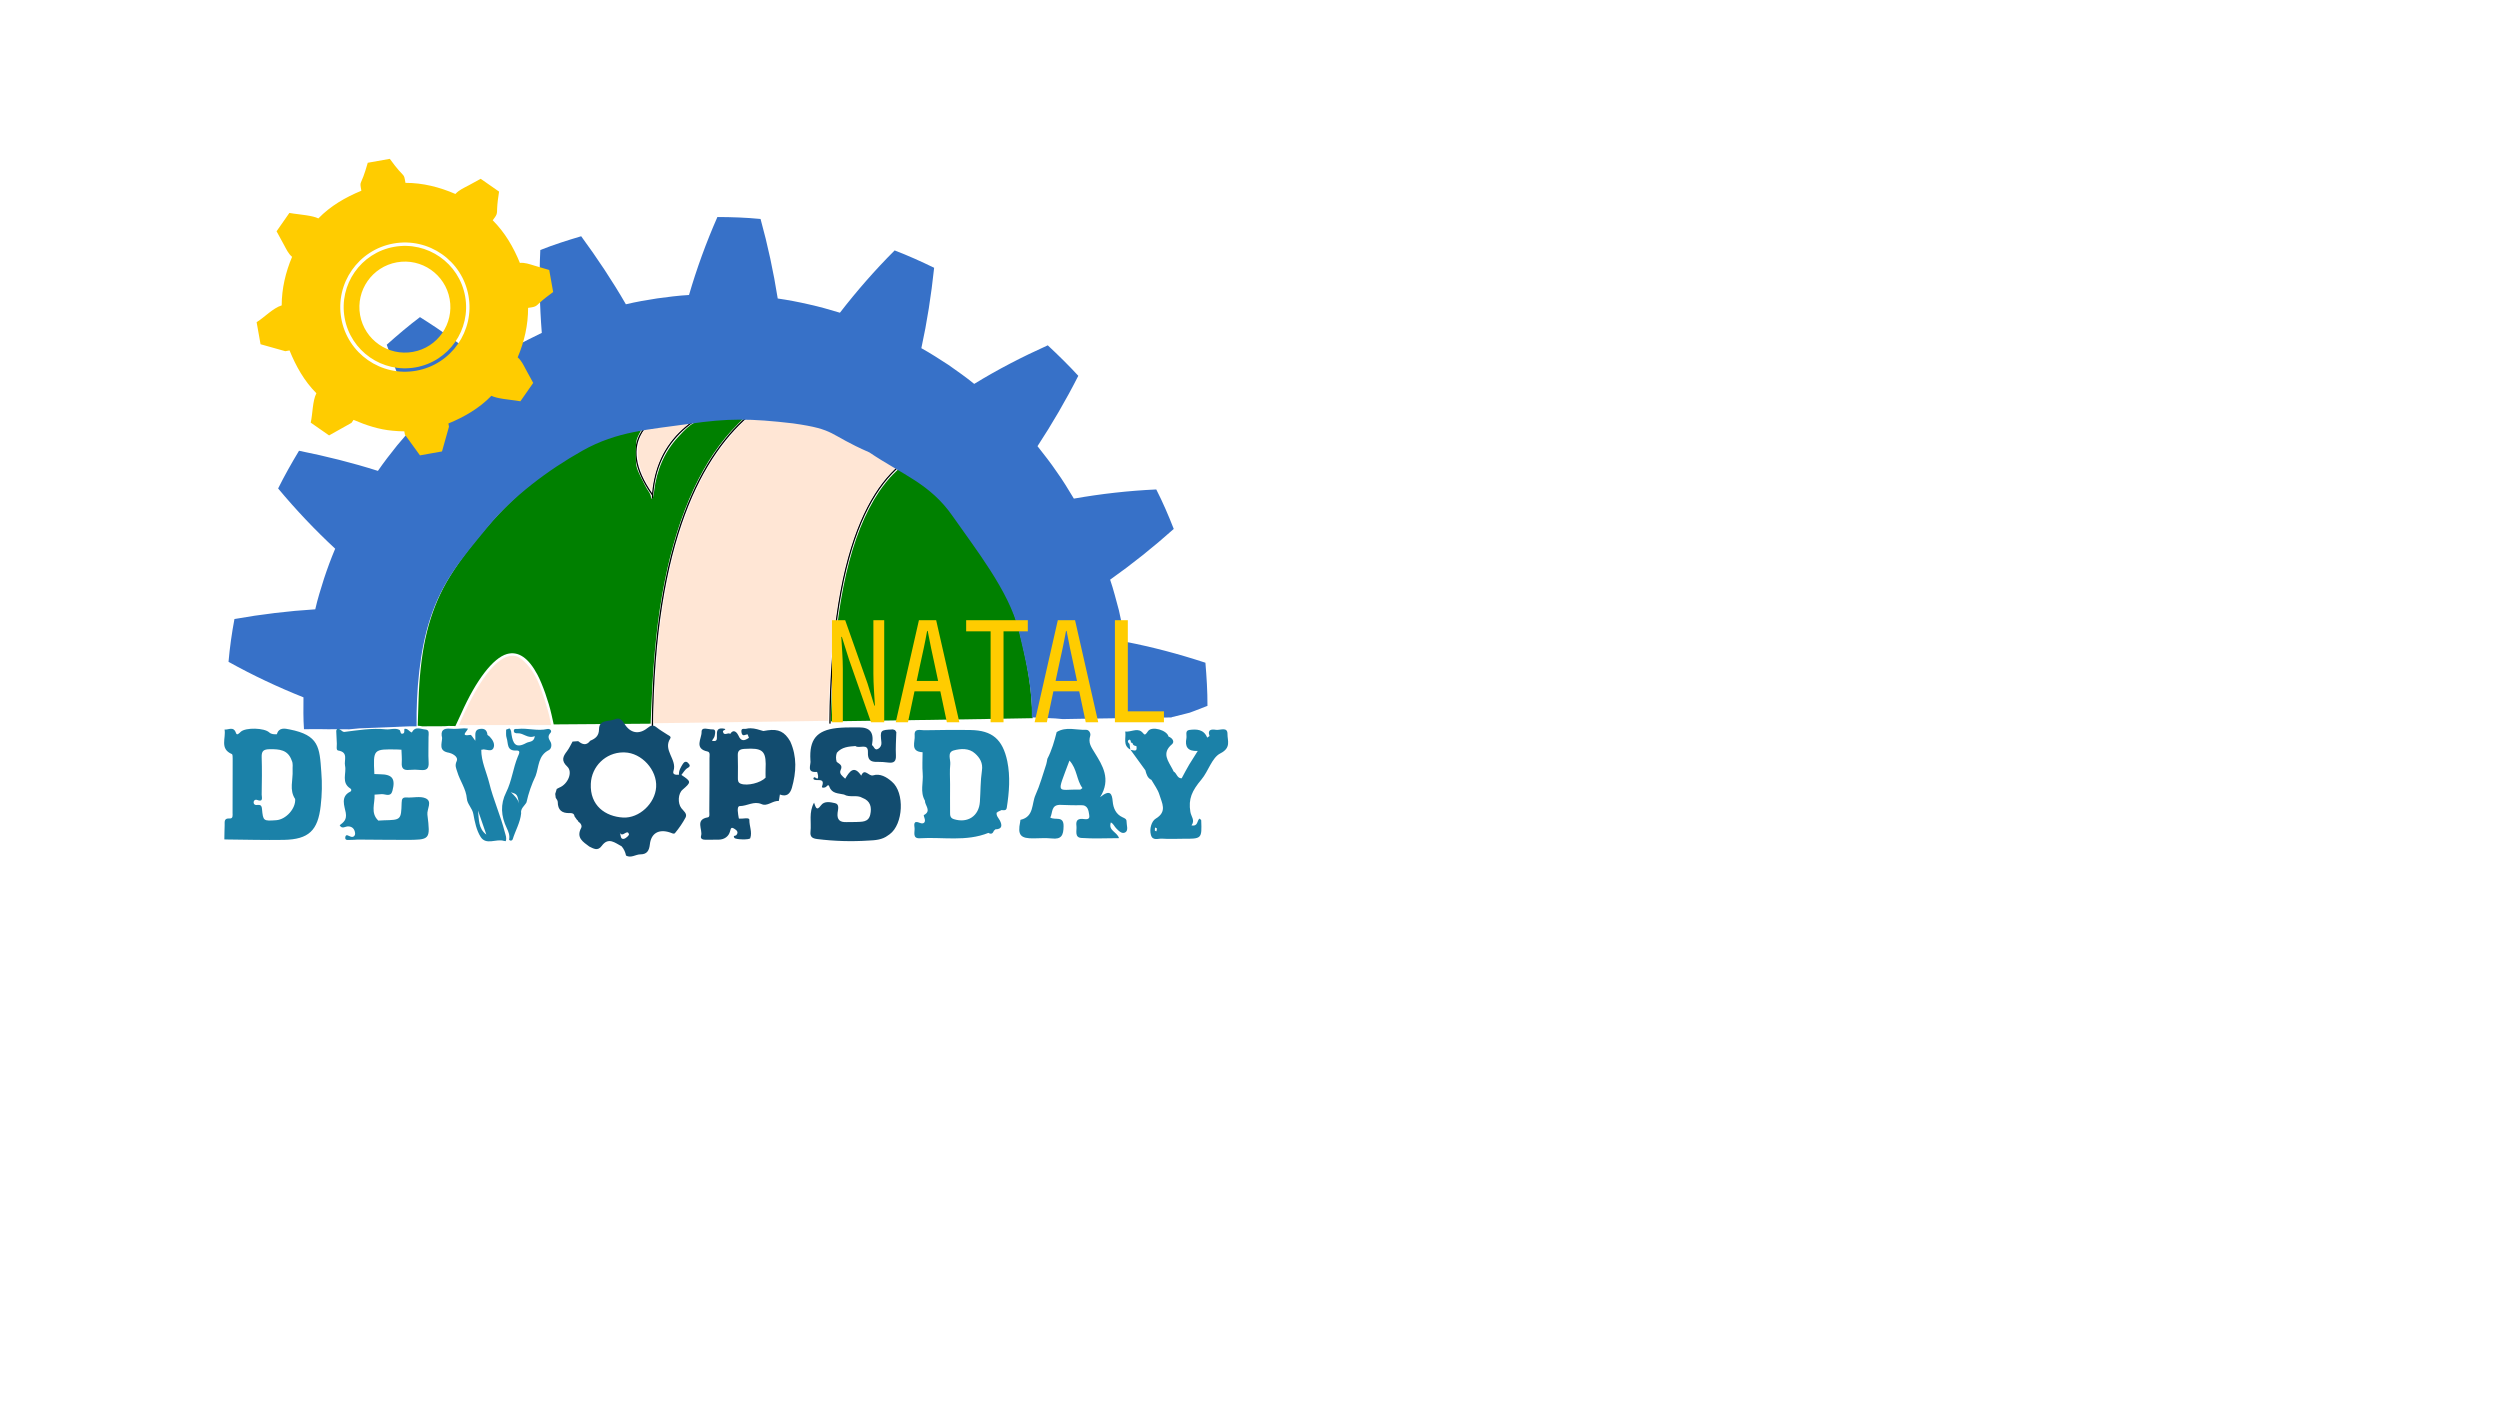
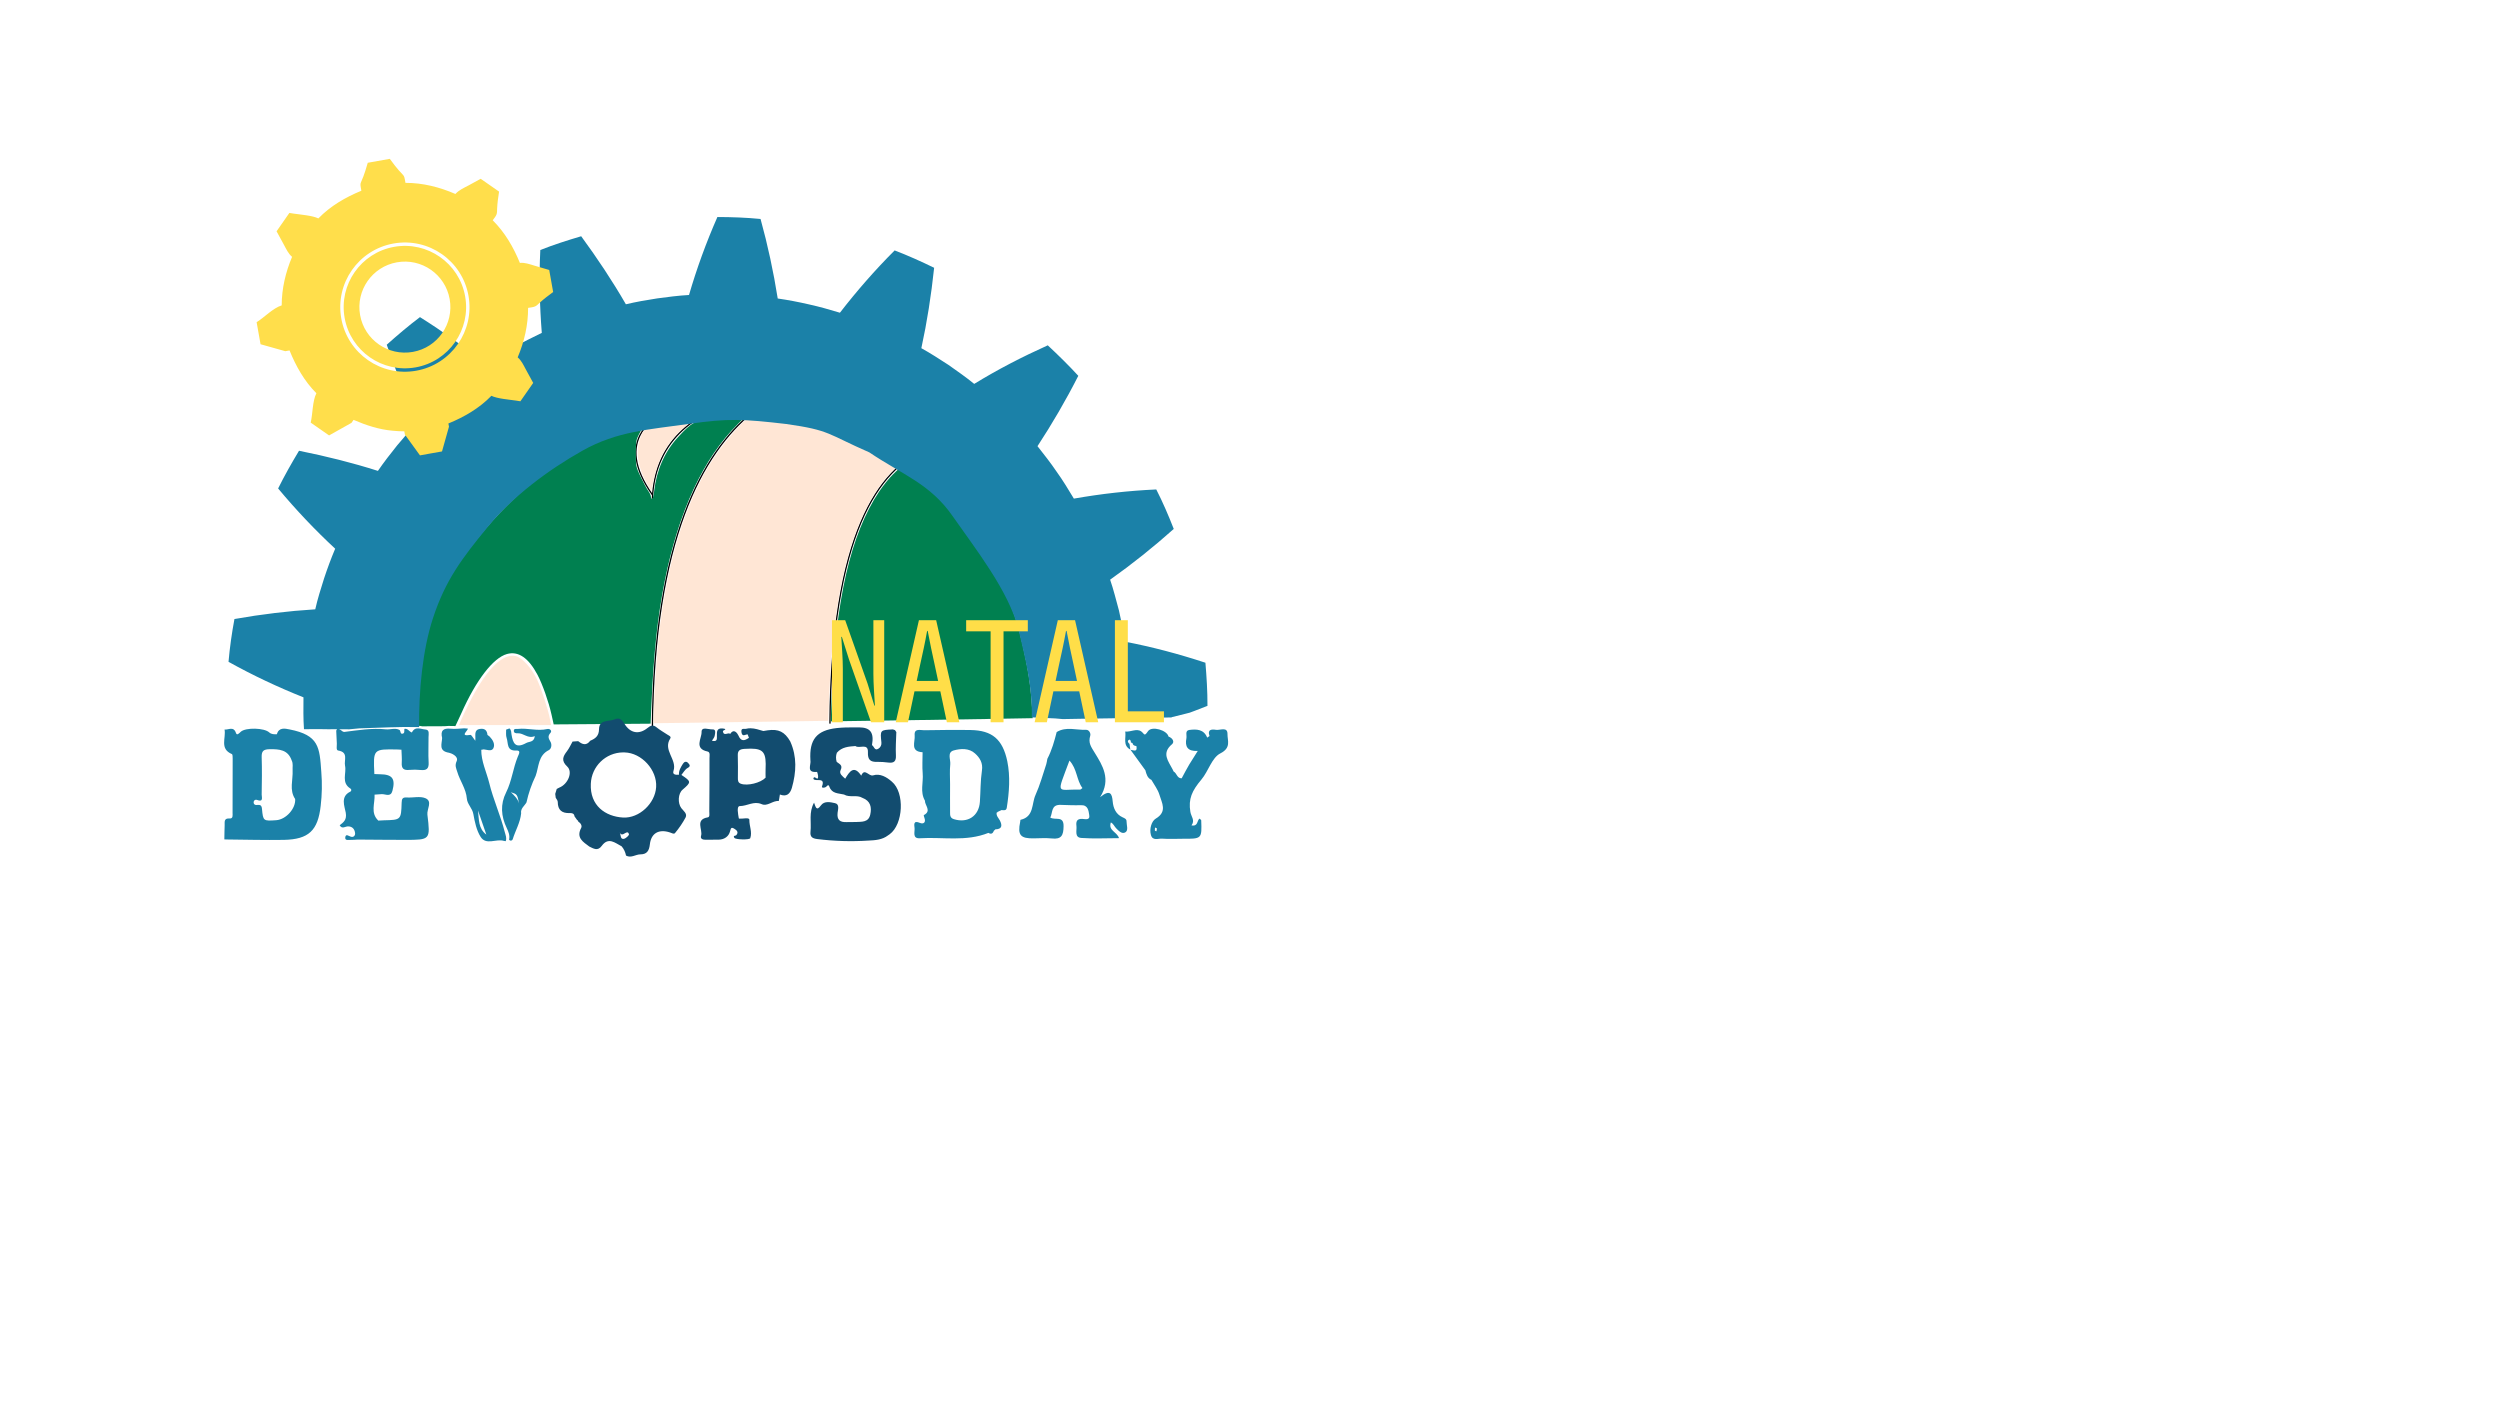
<svg xmlns="http://www.w3.org/2000/svg" width="1920px" height="1080px" viewBox="0 0 1920 1080" version="1.1" id="SVGRoot">
  <defs id="defs3729" />
  <g id="layer1">
    <path style="fill:none;stroke:#000000;stroke-width:1px;stroke-linecap:butt;stroke-linejoin:miter;stroke-opacity:1" d="M 637.406,555.731 C 639.427,264.807 783.878,352.69 783.878,352.69" id="path3993" />
    <path style="fill:none;stroke:#000000;stroke-width:1.014px;stroke-linecap:butt;stroke-linejoin:miter;stroke-opacity:1" d="M 501.043,558.761 C 503.09,269.53 652.557,292.095 652.557,292.095" id="path3995" />
    <path style="fill:none;stroke:#000000;stroke-width:1px;stroke-linecap:butt;stroke-linejoin:miter;stroke-opacity:1" d="m 501.036,382.995 c 4.041,-94.954 137.381,-80.812 137.381,-80.812" id="path4003" />
    <path style="fill:none;stroke:#000000;stroke-width:1px;stroke-linecap:butt;stroke-linejoin:miter;stroke-opacity:1" d="M 501.036,379.964 C 442.447,297.132 606.092,297.132 606.092,297.132" id="path4007" />
-     <path id="path4023" style="fill:#008000;stroke-width:1.01" d="m 566.129,320.477 c -3.178,0 -11.302,0.503 -18.053,1.119 -14.385,1.313 -16.482,2.389 -27.193,13.959 -10.339,11.167 -16.593,25.262 -18.52,41.742 -0.373,3.195 -1.081,5.809 -1.572,5.809 -0.492,0 -0.895,-0.725 -0.895,-1.611 0,-0.887 -0.914,-2.897 -2.031,-4.467 -1.118,-1.57 -3.732,-6.412 -5.809,-10.762 -3.583,-7.503 -3.775,-8.426 -3.775,-18.01 0,-8.663 0.337,-10.736 2.369,-14.547 l 2.371,-4.443 -4.391,0.609 c -21.566,2.988 -53.6,19.58 -81.711,42.324 -23.972,19.395 -54.245,55.589 -66.578,79.6 -12.107,23.57 -17.771,49.618 -18.945,87.123 l -0.578,18.443 c 1.156,0.06 2.32,0.211 3.494,0.465 l 6.488,-0.057 c 5.499,-0.049 10.921,0.116 13.592,-0.252 l 5.361,0.088 4.576,-9.85 c 11.348,-25.517 24.431,-42.509 35.008,-45.471 8.714,-2.44 16.555,2.895 23.473,15.971 3.836,7.251 8.557,20.658 10.744,30.512 l 1.682,7.576 37.217,-0.277 37.219,-0.277 0.664,-15.381 c 1.669,-38.609 4.73,-66.964 10.166,-94.172 10.679,-53.45 29.696,-94.318 56.057,-120.461 l 5.348,-5.303 z" />
-     <path style="fill:#008000;stroke-width:1.01" d="m 638.712,535.972 c 2.917,-75.031 14.562,-125.641 36.452,-158.422 2.968,-4.445 7.677,-10.311 10.465,-13.036 l 5.069,-4.955 8.584,5.406 c 18.62,11.728 23.543,16.843 43.575,45.275 29.177,41.415 35.493,54.002 42.454,84.615 4.193,18.44 6.161,31.175 7.106,45.967 l 0.685,10.739 -34.728,0.607 c -19.1,0.334 -53.995,0.879 -77.545,1.211 l -42.817,0.604 z" id="path4025" />
+     <path id="path4023" style="fill:#008050;stroke-width:1.01;fill-opacity:1" d="m 566.129,320.477 c -3.178,0 -11.302,0.503 -18.053,1.119 -14.385,1.313 -16.482,2.389 -27.193,13.959 -10.339,11.167 -16.593,25.262 -18.52,41.742 -0.373,3.195 -1.081,5.809 -1.572,5.809 -0.492,0 -0.895,-0.725 -0.895,-1.611 0,-0.887 -0.914,-2.897 -2.031,-4.467 -1.118,-1.57 -3.732,-6.412 -5.809,-10.762 -3.583,-7.503 -3.775,-8.426 -3.775,-18.01 0,-8.663 0.337,-10.736 2.369,-14.547 l 2.371,-4.443 -4.391,0.609 c -21.566,2.988 -53.6,19.58 -81.711,42.324 -23.972,19.395 -54.245,55.589 -66.578,79.6 -12.107,23.57 -17.771,49.618 -18.945,87.123 l -0.578,18.443 c 1.156,0.06 2.32,0.211 3.494,0.465 l 6.488,-0.057 c 5.499,-0.049 10.921,0.116 13.592,-0.252 l 5.361,0.088 4.576,-9.85 c 11.348,-25.517 24.431,-42.509 35.008,-45.471 8.714,-2.44 16.555,2.895 23.473,15.971 3.836,7.251 8.557,20.658 10.744,30.512 l 1.682,7.576 37.217,-0.277 37.219,-0.277 0.664,-15.381 c 1.669,-38.609 4.73,-66.964 10.166,-94.172 10.679,-53.45 29.696,-94.318 56.057,-120.461 l 5.348,-5.303 z" />
+     <path style="fill:#008050;stroke-width:1.01;fill-opacity:1" d="m 638.712,535.972 c 2.917,-75.031 14.562,-125.641 36.452,-158.422 2.968,-4.445 7.677,-10.311 10.465,-13.036 l 5.069,-4.955 8.584,5.406 c 18.62,11.728 23.543,16.843 43.575,45.275 29.177,41.415 35.493,54.002 42.454,84.615 4.193,18.44 6.161,31.175 7.106,45.967 l 0.685,10.739 -34.728,0.607 c -19.1,0.334 -53.995,0.879 -77.545,1.211 l -42.817,0.604 z" id="path4025" />
    <path style="fill:#ffe6d5;stroke-width:1.01" d="m 501.923,550.84 c 0.011,-9.691 2.103,-43.645 3.581,-58.133 5.965,-58.452 20.589,-106.983 42.31,-140.411 6.432,-9.899 19.376,-25.463 24.3,-29.219 3.522,-2.686 3.918,-2.754 12.43,-2.11 16.041,1.213 34.789,3.693 42.147,5.575 7.685,1.966 35.615,15.908 52.547,26.232 l 9.457,5.766 -4.542,4.454 c -8.872,8.701 -18.16,23.912 -25.014,40.968 -13.018,32.392 -20.119,74.466 -22.415,132.822 l -0.661,16.803 -43.082,0.626 c -23.695,0.344 -53.878,0.76 -67.073,0.924 l -23.991,0.298 0.005,-4.595 z" id="path4027" />
    <path style="fill:#ffe6d5;stroke-width:1.01" d="m 497.007,371.733 c -6.968,-12.179 -9.008,-24.478 -5.666,-34.157 2.975,-8.617 3.6,-8.987 18.734,-11.102 7.459,-1.042 15.081,-2.114 16.938,-2.383 3.34,-0.483 3.304,-0.422 -3.237,5.572 -11.647,10.672 -18.463,22.927 -21.806,39.206 l -1.744,8.491 z" id="path4029" />
    <path id="path4031" style="fill:#ffe6d5;stroke-width:1.01" d="m 394.076,503.611 c -9.858,-0.343 -21.745,12.464 -33.836,36.572 -2.508,5 -5.271,10.797 -6.141,12.881 l -1.582,3.787 h 35.35 35.35 l -0.688,-3.787 c -1.405,-7.733 -6.683,-23.985 -10.189,-31.373 -4.163,-8.773 -11.484,-16.774 -16.32,-17.836 -0.639,-0.14 -1.286,-0.221 -1.943,-0.244 z" />
-     <path id="path3917-7" style="fill:#3771c8;stroke-width:12.793" d="m 550.961,166.674 c -8.661,19.675 -15.914,39.67 -21.799,59.883 -8.175,0.448 -16.311,1.511 -24.396,2.611 -8.085,1.215 -16.131,2.648 -24.088,4.516 -10.439,-18.063 -21.799,-35.129 -34.336,-52.246 -10.567,3.147 -21.096,6.486 -31.381,10.566 -1.036,21.313 -0.499,42.908 1.139,63.645 -7.317,3.62 -14.711,7.126 -21.76,11.283 -7.215,3.889 -14.034,8.404 -20.916,12.805 -16.004,-12.716 -33.211,-25.098 -50.891,-36.189 -8.84,6.665 -17.269,13.829 -25.508,21.197 7.01,20.507 14.943,40.002 24.281,58.986 -5.757,5.808 -11.015,12.089 -16.299,18.332 -5.117,6.371 -10.131,12.832 -14.762,19.574 -19.854,-6.307 -39.773,-11.259 -60.6,-15.455 -5.68,9.454 -11.131,19.061 -16.043,28.963 13.752,16.515 28.427,31.97 43.816,46.26 -3.173,7.535 -6.014,15.21 -8.572,22.963 -2.456,7.804 -4.95,15.607 -6.729,23.59 -20.699,1.292 -41.398,3.773 -62.059,7.457 -2.034,10.861 -3.606,21.851 -4.553,32.865 18.729,10.426 38.109,19.534 57.566,27.273 -0.076,8.152 -0.202,16.316 0.381,24.455 0.179,-0.002 0.379,8.5e-4 0.549,-0.004 4.32,0.005 8.639,-0.033 12.959,-0.016 3.573,0.034 7.151,0.172 10.723,0.025 l 10.502,0.099 c 1.51,-0.187 6.234,-0.549 7.744,-0.735 44.006,-1.571 30.296,-1.512 44.006,-1.571 -0.328,-27.392 2.38,-58.205 10.482,-82.793 9.543,-29.129 24.55,-46.442 44.033,-70.146 19.445,-23.731 46.295,-43.765 72.93,-58.783 26.596,-14.955 51.071,-16.174 81.543,-20.498 30.357,-4.426 47.225,-4.247 80.113,-0.434 33.86,4.798 26.15,8.102 58.641,22.291 25.445,17.193 46.63,23.955 64.041,49.08 17.462,25.125 43.233,57.502 50.576,87.424 5.746,24.073 10.562,44.247 10.141,66.979 l 18.008,0.828 5.734,0.505 c 3.333,-0.001 10.96,-0.257 14.293,-0.251 3.393,0.003 65.881,-1.044 69.274,-1.01 l 0.1,-0.191 c 19.867,-5.104 7.981,-1.271 27.49,-8.703 0.051,-11.079 -0.653,-22.118 -1.574,-33.133 -20.558,-6.742 -40.911,-12.166 -61.699,-16.145 -1.113,-8.111 -3.044,-16.055 -4.732,-24.051 -2.175,-7.893 -4.08,-15.851 -6.754,-23.578 16.95,-12 33.158,-24.959 48.867,-38.967 -4.004,-10.298 -8.405,-20.48 -13.42,-30.33 -21.402,0.959 -42.662,3.402 -63.297,7.035 -4.222,-6.998 -8.418,-14.02 -13.215,-20.646 -4.567,-6.78 -9.66,-13.19 -14.713,-19.625 11.232,-17.155 21.85,-35.321 31.342,-54.037 -7.484,-8.162 -15.377,-15.874 -23.449,-23.422 -19.803,8.929 -38.453,18.561 -56.504,29.627 -6.32,-5.181 -13.049,-9.838 -19.727,-14.559 -6.857,-4.452 -13.701,-8.903 -20.865,-12.869 4.439,-20.353 7.585,-40.68 9.824,-61.75 -9.94,-4.836 -20.008,-9.377 -30.332,-13.33 -15.134,15.121 -29.244,31.328 -42.023,47.844 -7.829,-2.379 -15.696,-4.604 -23.666,-6.369 -7.97,-1.842 -16.004,-3.391 -24.102,-4.555 -3.224,-20.379 -7.612,-40.898 -13.189,-61.072 -11.015,-1.1 -22.106,-1.46 -33.146,-1.498 z" />
-     <path id="path3915-6-5" d="m 322.534,349.73 -11.586,-15.984 33.864,-6.043 -5.346,19.005 -8.171,1.438 z m -2.866,-65.022 c 26.981,-4.814 44.949,-30.587 40.135,-57.566 -4.814,-26.981 -30.589,-44.949 -57.568,-40.135 -26.981,4.814 -44.949,30.587 -40.135,57.568 4.814,26.979 30.589,44.947 57.568,40.133 z m -54.996,-40.592 c -4.561,-25.56 12.461,-49.978 38.022,-54.539 25.56,-4.561 49.976,12.463 54.537,38.024 4.561,25.558 -12.461,49.976 -38.022,54.537 -25.56,4.561 -49.976,-12.461 -54.537,-38.022 z m 52.418,26.142 c 18.997,-3.39 31.651,-21.539 28.261,-40.538 -3.39,-18.999 -21.539,-31.651 -40.538,-28.261 -18.997,3.39 -31.651,21.539 -28.261,40.536 3.39,18.999 21.539,31.653 40.538,28.263 z m -64.357,64.146 c -4.686,-3.305 -9.4,-6.569 -14.11,-9.838 1.538,-6.423 1.309,-16.525 4.33,-22.487 l 0.042,-0.069 c -9.287,-9.273 -15.727,-20.806 -20.629,-32.875 l -3.261,0.582 -19.003,-5.344 c -0.977,-5.649 -2,-11.291 -3.021,-16.932 5.885,-3.601 12.544,-10.841 19.262,-12.914 0.021,-12.861 2.983,-25.474 7.983,-37.277 -2.849,-2.361 -4.421,-5.828 -6.141,-9.024 -3.092,-5.745 -2.63,-4.874 -5.78,-10.588 3.304,-4.686 6.569,-9.398 9.836,-14.108 1.179,0.186 2.353,0.382 3.532,0.557 4.561,0.674 14.383,1.455 18.733,3.661 9.246,-9.553 20.821,-16.245 33.027,-21.262 -1.597,-8.951 -0.668,-1.666 4.904,-21.476 11.49,-2.025 5.847,-1.017 16.932,-3.021 12.078,16.659 10.431,9.504 12.028,18.454 13.281,-0.05 26.24,3.269 38.359,8.534 2.76,-3.096 6.743,-4.766 10.331,-6.69 3.975,-2.133 5.135,-2.791 9.083,-4.973 4.686,3.303 9.4,6.569 14.11,9.836 -0.699,4.403 -1.298,8.83 -1.499,13.285 -0.063,1.409 0.056,2.908 -0.455,4.254 -0.614,1.622 -1.942,3.09 -2.923,4.494 9.313,9.239 15.949,20.664 20.871,32.735 3.762,-0.394 7.398,0.962 10.953,2.027 6.227,1.868 5.329,1.591 11.575,3.399 0.975,5.651 2.002,11.291 3.021,16.932 -3.615,2.632 -7.187,5.338 -10.488,8.356 -1.044,0.954 -2.048,2.102 -3.376,2.687 -1.63,0.716 -3.649,0.82 -5.38,1.127 0.046,13.112 -2.906,25.986 -8.001,38.022 2.849,2.361 4.421,5.83 6.139,9.024 3.092,5.745 2.632,4.874 5.782,10.588 -3.305,4.686 -6.569,9.4 -9.836,14.108 -1.179,-0.184 -2.353,-0.382 -3.532,-0.555 -4.561,-0.674 -14.383,-1.457 -18.733,-3.661 -9.246,9.552 -20.821,16.245 -33.027,21.262 l 0.442,2.47 -33.864,6.043 -0.442,-2.47 c -2.985,0.033 -5.949,-0.244 -8.918,-0.478 -10.457,-0.891 -20.462,-4.213 -30.05,-8.331 l -1.589,2.278 z" style="fill:#ffcc00;stroke-width:1.92" />
+     <path id="path3917-7" style="fill:#1b81a8;fill-opacity:1;stroke-width:12.793" d="m 550.961,166.674 c -8.661,19.675 -15.914,39.67 -21.799,59.883 -8.175,0.448 -16.311,1.511 -24.396,2.611 -8.085,1.215 -16.131,2.648 -24.088,4.516 -10.439,-18.063 -21.799,-35.129 -34.336,-52.246 -10.567,3.147 -21.096,6.486 -31.381,10.566 -1.036,21.313 -0.499,42.908 1.139,63.645 -7.317,3.62 -14.711,7.126 -21.76,11.283 -7.215,3.889 -14.034,8.404 -20.916,12.805 -16.004,-12.716 -33.211,-25.098 -50.891,-36.189 -8.84,6.665 -17.269,13.829 -25.508,21.197 7.01,20.507 14.943,40.002 24.281,58.986 -5.757,5.808 -11.015,12.089 -16.299,18.332 -5.117,6.371 -10.131,12.832 -14.762,19.574 -19.854,-6.307 -39.773,-11.259 -60.6,-15.455 -5.68,9.454 -11.131,19.061 -16.043,28.963 13.752,16.515 28.427,31.97 43.816,46.26 -3.173,7.535 -6.014,15.21 -8.572,22.963 -2.456,7.804 -4.95,15.607 -6.729,23.59 -20.699,1.292 -41.398,3.773 -62.059,7.457 -2.034,10.861 -3.606,21.851 -4.553,32.865 18.729,10.426 38.109,19.534 57.566,27.273 -0.076,8.152 -0.202,16.316 0.381,24.455 0.179,-0.002 0.379,8.5e-4 0.549,-0.004 4.32,0.005 8.639,-0.033 12.959,-0.016 3.573,0.034 7.151,0.172 10.723,0.025 l 10.502,0.099 c 1.51,-0.187 6.234,-0.549 7.744,-0.735 44.006,-1.571 32.273,-0.902 45.983,-0.961 -0.328,-27.392 2.546,-59.171 10.648,-83.76 9.543,-29.129 22.407,-46.084 41.89,-69.789 19.445,-23.731 46.295,-43.765 72.93,-58.783 26.596,-14.955 51.071,-16.174 81.543,-20.498 30.357,-4.426 42.174,-3.742 75.063,0.071 33.86,4.798 31.201,7.597 63.691,21.786 25.445,17.193 46.63,23.955 64.041,49.08 17.462,25.125 43.233,57.502 50.576,87.424 5.746,24.073 10.562,44.247 10.141,66.979 l 18.008,0.828 5.734,0.505 c 3.333,-10e-4 10.96,-0.257 14.293,-0.251 3.393,0.003 65.881,-1.044 69.274,-1.01 l 0.1,-0.191 c 19.867,-5.104 7.981,-1.271 27.49,-8.703 0.051,-11.079 -0.653,-22.118 -1.574,-33.133 -20.558,-6.742 -40.911,-12.166 -61.699,-16.145 -1.113,-8.111 -3.044,-16.055 -4.732,-24.051 -2.175,-7.893 -4.08,-15.851 -6.754,-23.578 16.95,-12 33.158,-24.959 48.867,-38.967 -4.004,-10.298 -8.405,-20.48 -13.42,-30.33 -21.402,0.959 -42.662,3.402 -63.297,7.035 -4.222,-6.998 -8.418,-14.02 -13.215,-20.646 -4.567,-6.78 -9.66,-13.19 -14.713,-19.625 11.232,-17.155 21.85,-35.321 31.342,-54.037 -7.484,-8.162 -15.377,-15.874 -23.449,-23.422 -19.803,8.929 -38.453,18.561 -56.504,29.627 -6.32,-5.181 -13.049,-9.838 -19.727,-14.559 -6.857,-4.452 -13.701,-8.903 -20.865,-12.869 4.439,-20.353 7.585,-40.68 9.824,-61.75 -9.94,-4.836 -20.008,-9.377 -30.332,-13.33 -15.134,15.121 -29.244,31.328 -42.023,47.844 -7.829,-2.379 -15.696,-4.604 -23.666,-6.369 -7.97,-1.842 -16.004,-3.391 -24.102,-4.555 -3.224,-20.379 -7.612,-40.898 -13.189,-61.072 -11.015,-1.1 -22.106,-1.46 -33.146,-1.498 z" />
+     <path id="path3915-6-5" d="m 322.534,349.73 -11.586,-15.984 33.864,-6.043 -5.346,19.005 -8.171,1.438 z m -2.866,-65.022 c 26.981,-4.814 44.949,-30.587 40.135,-57.566 -4.814,-26.981 -30.589,-44.949 -57.568,-40.135 -26.981,4.814 -44.949,30.587 -40.135,57.568 4.814,26.979 30.589,44.947 57.568,40.133 z m -54.996,-40.592 c -4.561,-25.56 12.461,-49.978 38.022,-54.539 25.56,-4.561 49.976,12.463 54.537,38.024 4.561,25.558 -12.461,49.976 -38.022,54.537 -25.56,4.561 -49.976,-12.461 -54.537,-38.022 z m 52.418,26.142 c 18.997,-3.39 31.651,-21.539 28.261,-40.538 -3.39,-18.999 -21.539,-31.651 -40.538,-28.261 -18.997,3.39 -31.651,21.539 -28.261,40.536 3.39,18.999 21.539,31.653 40.538,28.263 z m -64.357,64.146 c -4.686,-3.305 -9.4,-6.569 -14.11,-9.838 1.538,-6.423 1.309,-16.525 4.33,-22.487 l 0.042,-0.069 c -9.287,-9.273 -15.727,-20.806 -20.629,-32.875 l -3.261,0.582 -19.003,-5.344 c -0.977,-5.649 -2,-11.291 -3.021,-16.932 5.885,-3.601 12.544,-10.841 19.262,-12.914 0.021,-12.861 2.983,-25.474 7.983,-37.277 -2.849,-2.361 -4.421,-5.828 -6.141,-9.024 -3.092,-5.745 -2.63,-4.874 -5.78,-10.588 3.304,-4.686 6.569,-9.398 9.836,-14.108 1.179,0.186 2.353,0.382 3.532,0.557 4.561,0.674 14.383,1.455 18.733,3.661 9.246,-9.553 20.821,-16.245 33.027,-21.262 -1.597,-8.951 -0.668,-1.666 4.904,-21.476 11.49,-2.025 5.847,-1.017 16.932,-3.021 12.078,16.659 10.431,9.504 12.028,18.454 13.281,-0.05 26.24,3.269 38.359,8.534 2.76,-3.096 6.743,-4.766 10.331,-6.69 3.975,-2.133 5.135,-2.791 9.083,-4.973 4.686,3.303 9.4,6.569 14.11,9.836 -0.699,4.403 -1.298,8.83 -1.499,13.285 -0.063,1.409 0.056,2.908 -0.455,4.254 -0.614,1.622 -1.942,3.09 -2.923,4.494 9.313,9.239 15.949,20.664 20.871,32.735 3.762,-0.394 7.398,0.962 10.953,2.027 6.227,1.868 5.329,1.591 11.575,3.399 0.975,5.651 2.002,11.291 3.021,16.932 -3.615,2.632 -7.187,5.338 -10.488,8.356 -1.044,0.954 -2.048,2.102 -3.376,2.687 -1.63,0.716 -3.649,0.82 -5.38,1.127 0.046,13.112 -2.906,25.986 -8.001,38.022 2.849,2.361 4.421,5.83 6.139,9.024 3.092,5.745 2.632,4.874 5.782,10.588 -3.305,4.686 -6.569,9.4 -9.836,14.108 -1.179,-0.184 -2.353,-0.382 -3.532,-0.555 -4.561,-0.674 -14.383,-1.457 -18.733,-3.661 -9.246,9.552 -20.821,16.245 -33.027,21.262 l 0.442,2.47 -33.864,6.043 -0.442,-2.47 c -2.985,0.033 -5.949,-0.244 -8.918,-0.478 -10.457,-0.891 -20.462,-4.213 -30.05,-8.331 l -1.589,2.278 z" style="fill:#ffde4b;stroke-width:1.92;fill-opacity:1" />
    <path id="_x23_1B81A8" class="st0" d="m 865.2,631.005 c 0.078,-2.025 -1.402,-2.571 -3.116,-3.35 -5.063,-2.337 -7.089,-6.933 -7.556,-12.308 -0.467,-5.375 -1.714,-9.581 -9.659,-3.116 8.802,-13.866 1.558,-24.771 -3.895,-33.73 -3.038,-4.985 -5.375,-7.868 -3.661,-13.476 0.545,-1.792 -0.935,-4.596 -3.116,-4.518 -7.556,0.312 -15.424,-2.726 -22.668,1.714 -1.792,7.011 -3.739,14.022 -7.167,20.565 -0.234,1.402 -0.467,2.804 -0.857,4.206 -2.648,7.946 -4.83,16.047 -8.257,23.603 -3.038,6.699 -1.013,16.67 -11.451,19.007 -0.234,0.078 -0.156,1.091 -0.312,1.636 -2.103,10.127 0.234,12.853 10.594,12.619 4.596,-0.078 9.192,-0.389 13.71,0.078 7.4,0.857 8.958,-2.415 9.036,-9.348 0.156,-8.413 -6.31,-4.362 -10.205,-6.699 2.025,-3.817 0.39,-10.049 8.023,-9.737 5.141,0.156 10.36,0.389 15.502,0.234 5.531,-0.234 5.842,4.284 6.388,7.556 0.779,4.362 -3.272,3.038 -5.453,2.96 -4.362,-0.156 -4.752,2.415 -4.362,5.531 0.39,3.35 -1.714,8.725 3.739,9.114 9.426,0.701 19.007,0.156 28.978,0.156 -1.87,-5.219 -8.413,-5.687 -6.31,-12.074 1.947,0.935 2.648,2.96 3.973,4.362 1.947,2.025 4.596,4.908 7.245,3.194 2.415,-1.558 0.857,-5.375 0.857,-8.179 z m -35.599,-24.616 c -18.306,-0.389 -18.462,5.219 -8.257,-22.279 5.998,6.543 5.375,15.034 9.971,21.11 -0.935,0.623 -1.324,1.168 -1.714,1.168 z m 104.305,-45.882 c -3.272,-0.545 -6.855,-0.39 -4.985,4.752 l -1.792,1.246 c -2.571,-6.466 -8.101,-6.621 -13.632,-5.92 -3.661,0.467 -1.87,4.129 -2.337,6.388 -1.246,6.31 0.779,10.205 8.725,9.737 -2.648,4.206 -4.674,7.322 -6.543,10.438 -2.025,3.427 -3.895,7.011 -5.764,10.516 v 0.078 c -3.661,0.156 -3.739,-3.973 -6.232,-5.219 l -0.779,-1.636 c -3.272,-6.388 -8.725,-12.386 -0.467,-19.319 2.181,-1.87 0.39,-4.752 -2.571,-5.842 l -0.156,-0.156 c -1.013,-4.674 -12.775,-8.335 -15.735,-3.973 -2.96,4.362 -2.571,2.103 -5.141,0.156 -3.505,-2.571 -8.101,0.545 -12.308,0.078 0.779,4.83 -2.103,10.594 3.895,13.866 l -0.623,-4.362 c -1.324,-1.013 -1.792,-2.493 -0.312,-3.194 1.013,-0.467 1.402,1.091 1.402,2.181 0.467,0 0.857,0.078 1.246,0.39 0.234,1.714 1.558,2.103 2.96,2.259 l 0.156,-0.156 -0.156,0.156 c 1.013,5.063 -2.259,3.116 -4.518,2.882 l 11.529,15.891 h -0.078 c 0.779,2.882 1.558,5.842 4.674,7.244 v 0.078 c 2.103,3.739 4.908,7.322 6.076,11.295 1.792,6.232 6.31,12.931 -2.882,18.384 -3.038,1.792 -4.985,7.712 -3.661,12.464 1.324,4.908 5.764,2.571 8.802,2.882 5.141,0.389 10.36,0.078 15.502,0.078 14.801,0.078 14.878,0.078 14.333,-14.177 0,-0.389 -0.701,-0.701 -1.324,-1.324 -2.025,1.558 -1.013,6.232 -6.154,5.219 2.96,-3.817 -0.312,-6.855 -0.857,-10.36 -1.636,-9.971 1.168,-16.125 8.491,-24.849 5.375,-6.388 8.023,-16.826 14.567,-20.098 8.491,-4.284 5.375,-9.893 5.453,-14.801 0.078,-5.92 -5.609,-2.804 -8.802,-3.272 z m -45.804,77.976 c -0.389,-0.156 -1.091,-0.389 -1.168,-0.623 0,-0.779 0,-1.558 0.156,-2.337 0.701,0.389 1.402,0.545 1.402,0.779 0,0.701 -0.156,1.48 -0.39,2.181 z M 773.592,584.578 c -3.583,-16.904 -11.685,-23.603 -28.043,-23.915 -11.918,-0.234 -23.915,0 -35.833,0.156 -3.116,0 -7.79,-1.714 -7.244,4.051 0.467,4.83 -3.739,12.308 6.076,12.853 0,5.453 -0.389,10.906 0.078,16.281 0.623,6.933 -2.181,14.177 1.714,20.877 -0.156,3.661 5.375,7.868 -0.857,11.139 -0.156,0.078 0.234,1.558 0.545,2.337 1.246,3.505 -1.091,4.674 -3.427,3.661 -5.453,-2.337 -4.44,1.558 -4.206,4.051 0.234,2.96 -1.792,8.023 3.973,7.712 17.605,-1.091 35.599,2.804 52.737,-4.129 1.947,1.168 3.35,0.701 4.129,-1.558 l 1.246,-1.168 c 5.375,-0.078 5.219,-3.272 3.427,-6.777 -1.013,-1.947 -2.882,-3.505 -2.493,-6.076 l 0.467,-0.078 0.156,-0.39 3.194,-1.48 c 1.714,0.156 3.583,0.623 3.973,-1.792 1.869,-11.918 2.804,-23.915 0.389,-35.755 z m -19.474,7.245 c -1.168,7.868 -1.013,15.969 -1.558,23.915 -0.701,10.984 -9.348,16.67 -19.942,13.398 -3.038,-0.935 -2.96,-3.116 -2.96,-5.375 -0.078,-7.167 0,-14.333 0,-21.5 0,-5.141 -0.39,-10.36 0.156,-15.424 0.312,-3.661 -2.571,-9.036 2.648,-10.516 5.375,-1.48 11.763,-1.87 16.359,2.337 3.661,3.272 6.232,7.322 5.297,13.165 z m -331.221,-21.889 c -1.48,-2.649 -2.648,-4.362 -0.078,-7.167 1.324,-1.48 -0.467,-3.35 -2.493,-2.882 -7.556,1.792 -15.034,-0.935 -22.512,-0.078 -1.246,0.156 -3.272,-0.545 -3.194,1.558 0.078,1.558 1.324,1.87 3.038,1.792 4.44,-0.234 7.79,4.44 13.087,2.181 -0.623,4.908 -4.284,3.973 -6.621,5.297 -8.179,4.518 -10.205,0.312 -11.295,-6.621 -0.234,-1.558 -0.078,-3.428 -1.558,-4.596 l -2.571,0.935 c 0.078,2.181 -0.312,4.44 0.389,6.388 1.402,3.973 -0.234,10.127 7.478,9.659 3.895,-0.234 1.714,3.116 1.091,4.752 -3.661,8.958 -4.596,18.695 -8.958,27.42 -4.596,9.114 -3.895,18.306 0.467,27.342 1.324,2.804 2.571,5.687 1.792,8.958 1.091,1.324 2.493,0.623 2.804,-0.312 2.025,-6.621 5.764,-12.775 6.466,-19.864 -0.623,-3.817 2.648,-5.764 4.129,-8.491 v -0.078 c 1.558,-7.011 3.895,-13.788 7.011,-20.253 2.571,-7.011 1.792,-15.735 10.283,-19.864 2.103,-1.324 2.103,-4.44 1.246,-6.076 z m -30.536,38.481 c 4.83,1.558 4.83,1.558 6.31,8.647 -1.091,-3.661 -3.739,-6.154 -6.31,-8.647 z m -16.67,-7.244 c -2.103,-8.413 -6.154,-16.436 -6.076,-25.395 h 0.701 l 0.701,-0.234 c 2.726,0 6.388,1.947 7.868,-0.857 1.558,-3.038 -0.39,-6.466 -2.804,-8.958 -0.545,-0.467 -1.091,-0.935 -1.714,-1.324 -0.312,-3.505 -2.103,-5.141 -5.764,-4.596 -4.985,0.779 -3.116,5.063 -3.583,9.114 -1.792,-2.259 -2.96,-4.674 -3.739,-4.518 -8.491,1.402 -2.103,-2.96 -1.947,-4.83 l -2.726,-0.234 c -3.505,0.156 -7.089,0.701 -10.516,0.312 -5.687,-0.545 -7.946,1.402 -6.543,7.089 -0.156,4.596 -2.96,10.049 5.297,11.373 1.168,0.156 7.712,2.571 5.842,6.543 -1.558,3.35 -0.312,5.453 0.467,8.023 2.025,7.011 6.777,13.009 7.4,20.721 0.312,4.206 4.206,7.244 4.985,11.84 1.091,6.076 2.415,12.464 5.609,17.527 4.206,6.621 11.996,1.168 17.838,3.038 0.467,0.078 0.935,0.156 1.402,0.234 0.935,-2.415 -0.078,-4.596 -0.701,-6.933 -3.272,-12.853 -8.88,-25.083 -11.996,-37.936 z m -8.569,21.344 6.388,18.462 c -6.31,-4.674 -5.609,-11.84 -6.388,-18.462 z M 246.769,592.991 c -1.324,-19.241 -1.792,-28.355 -24.382,-32.795 -3.739,-0.779 -8.179,-1.714 -9.815,3.739 -2.025,0 -4.051,0.078 -5.764,-1.402 -3.739,-3.583 -18.072,-3.973 -21.889,-0.545 -1.246,1.168 -2.96,3.116 -3.661,1.013 -1.87,-5.531 -5.764,-2.337 -8.802,-2.726 1.246,6.465 -3.973,14.801 5.609,18.851 0.623,0.234 0.623,2.259 0.623,3.427 0,13.944 0,27.809 -0.078,41.753 0,1.792 0.545,4.518 -2.337,4.284 -4.44,-0.312 -3.661,2.726 -3.739,5.219 -0.156,3.583 -0.156,7.167 -0.234,10.828 l 1.402,0.078 c 14.801,0.156 29.601,0.545 44.324,0.312 19.085,-0.389 26.174,-7.167 28.277,-26.252 1.013,-8.569 1.168,-17.215 0.467,-25.784 z M 212.183,629.914 c -9.893,0.701 -10.127,0.701 -10.984,-8.725 -0.312,-3.428 -1.947,-3.038 -4.206,-2.96 -1.013,0.156 -2.025,-0.545 -2.181,-1.558 v -0.623 c 0,-1.013 0.779,-1.792 1.792,-1.87 0.234,0 0.545,0.078 0.779,0.156 5.141,2.025 3.583,-2.103 3.583,-4.129 0.156,-9.581 0.312,-19.163 0,-28.744 -0.156,-4.83 1.558,-5.998 6.232,-6.076 7.4,-0.078 13.944,0.389 16.826,8.647 0.779,0.078 1.48,0.234 2.181,0.467 -0.701,-0.234 -1.48,-0.389 -2.181,-0.467 1.246,2.493 0.545,4.985 0.701,7.556 0.389,7.4 -2.726,15.112 1.947,22.045 0.623,7.167 -6.933,15.735 -14.489,16.281 z m 14.567,-45.103 c 0.078,0 0.156,0.078 0.234,0.156 -0.078,0 -0.156,-0.078 -0.234,-0.156 z m 101.501,40.896 c 2.337,19.241 2.181,19.319 -16.982,19.319 -12.23,0 -24.46,-0.156 -36.69,-0.234 -1.636,0.078 -3.35,0.312 -4.985,0.234 -1.636,-0.078 -4.752,0.857 -4.44,-1.87 0.389,-3.194 2.649,-1.013 4.362,-0.545 2.181,0.623 3.35,-1.013 3.194,-2.726 -0.312,-3.038 -2.025,-5.219 -5.453,-5.219 -2.181,0 -4.518,2.337 -6.388,-0.857 2.96,-2.337 5.609,-4.051 4.674,-9.659 -0.857,-4.908 -4.362,-12.464 3.583,-16.203 0.623,-0.389 0.857,-1.246 0.467,-1.87 -0.156,-0.234 -0.312,-0.389 -0.467,-0.467 -7.245,-4.518 -2.882,-11.685 -4.129,-17.527 -0.935,-4.206 2.882,-10.36 -5.297,-11.685 -1.714,-0.234 -0.935,-3.428 -1.013,-5.297 -0.156,-3.35 -0.312,-6.699 -0.467,-9.971 0.312,-0.389 0.467,-0.779 0.545,-1.246 2.493,-0.779 3.428,2.025 5.531,2.259 10.594,-1.324 21.266,-3.116 31.938,-2.025 3.583,0.39 7.167,-1.324 10.594,0.467 1.013,0.779 0.389,3.35 2.415,2.882 1.792,-0.389 1.091,-2.337 1.324,-3.661 2.648,-0.623 3.661,2.181 5.764,2.726 2.493,-5.141 6.933,-2.493 10.438,-2.259 3.35,0.234 2.337,3.661 2.337,5.842 0.078,6.466 -0.312,12.931 0.078,19.319 0.312,4.908 -1.558,6.388 -6.154,5.92 -2.882,-0.312 -5.686,-0.312 -8.569,-0.078 -4.284,0.467 -6.232,-0.935 -5.92,-5.453 0.234,-3.35 -0.156,-6.699 -0.234,-10.049 -0.935,-0.078 -1.87,-0.156 -2.882,-0.156 -18.851,-0.389 -18.851,-0.389 -17.916,18.851 1.402,0.078 2.804,0.156 4.284,0.156 9.504,0.078 12.074,3.35 9.581,12.775 -1.324,4.985 -5.219,2.415 -8.179,2.493 l -5.531,0.389 c 0.39,6.699 -3.35,14.022 2.882,19.942 1.402,-0.078 2.882,-0.234 4.284,-0.234 13.087,-0.312 13.243,-0.312 13.632,-13.476 0.078,-3.116 0.779,-4.284 3.973,-4.051 4.752,0.312 10.205,-1.168 14.255,0.545 5.764,2.415 1.013,8.335 1.558,12.697 z" style="fill:#1b81a8;stroke-width:0.779" />
    <path d="m 474.316,551.883 c -0.71,0.026 -1.483,0.216 -2.34,0.586 -4.362,1.947 -11.841,-0.156 -11.919,7.555 -0.078,5.141 -2.726,7.167 -6.621,8.803 l -0.155,0.077 c -2.882,3.895 -5.92,2.96 -9.113,0.389 l -0.157,-0.078 -4.284,0.31 c -1.402,2.493 -2.571,5.141 -4.284,7.4 -3.194,4.129 -4.595,7.323 0.234,11.841 4.44,4.206 0.467,13.554 -6.154,16.124 l -1.947,1.013 -1.168,3.817 0.39,2.959 c 0.545,1.013 1.558,2.103 1.558,3.193 0,6.31 3.272,8.802 9.193,8.569 1.714,-0.078 3.427,0.235 3.661,2.494 l 2.103,2.959 c 0.467,0.078 0.779,0.546 0.779,1.091 1.869,1.091 3.116,3.195 2.259,4.831 -4.051,7.634 1.48,10.749 6.232,14.332 3.272,1.558 6.466,3.74 9.582,-0.545 5.141,-7.011 10.204,-2.259 15.268,0.389 1.714,2.025 2.883,4.518 3.35,7.088 3.895,2.181 7.4,-0.934 11.061,-0.934 4.985,0 6.7,-2.805 7.245,-7.635 0.935,-8.647 6.932,-11.995 15.423,-9.191 1.402,0.467 3.116,1.558 3.973,0.389 3.038,-3.661 5.765,-7.635 8.024,-11.841 1.558,-3.038 -1.635,-5.062 -3.271,-7.244 -2.882,-3.895 -2.493,-11.141 0.934,-14.101 6.855,-5.92 6.855,-6.231 -0.857,-11.373 1.558,-1.87 2.804,-4.285 4.829,-5.375 2.648,-1.402 1.324,-2.648 0.389,-3.738 -1.402,-1.636 -3.037,-1.091 -4.05,0.545 -1.558,2.571 -3.272,5.142 -3.038,8.414 -2.259,0.156 -5.219,0.077 -4.207,-2.961 2.96,-8.725 -8.334,-15.891 -2.492,-24.85 1.013,-1.558 -1.091,-2.258 -2.259,-3.037 -2.804,-1.87 -5.764,-3.506 -8.334,-5.61 -2.571,-2.103 -4.519,-1.401 -6.856,0.546 -6.543,5.297 -13.321,4.128 -17.839,-3.428 -1.461,-2.454 -3.009,-3.856 -5.138,-3.779 z m 181.039,6.737 c -4.287,0.006 -8.596,0.08 -12.861,0.548 -15.424,1.792 -21.033,8.88 -20.098,24.615 0.779,3.428 -3.583,9.815 5.063,9.036 0.156,-0.078 0.934,2.571 0.857,3.895 -0.156,3.583 -3.115,-2.025 -3.661,1.403 1.324,2.649 9.581,-1.87 6.621,5.92 -0.39,1.246 2.103,1.168 3.271,0.155 0.857,-0.779 1.637,-2.103 2.416,0 1.947,5.453 6.932,4.986 11.216,5.999 4.44,2.649 9.816,-0.079 14.178,2.57 6.232,2.337 7.244,7.245 5.997,12.853 -1.324,5.998 -6.388,5.453 -10.906,5.687 -2.337,0.156 -4.751,-0.078 -7.166,0.077 -5.141,0.234 -7.634,-1.635 -7.011,-7.166 0.312,-2.571 1.636,-6.621 -2.025,-7.4 -3.505,-0.779 -8.18,-1.87 -10.751,1.713 -3.505,4.83 -4.051,1.247 -5.298,-2.103 -4.206,7.556 -1.947,15.034 -2.726,22.201 -0.467,4.051 1.325,5.297 5.142,5.765 13.087,1.636 26.251,2.025 39.416,1.168 5.063,-0.234 10.516,-0.546 14.956,-3.974 l 1.246,-0.857 c 10.516,-7.634 11.764,-32.016 1.715,-40.429 -4.051,-3.583 -9.114,-6.465 -14.333,-4.829 -3.427,1.091 -6.544,-6.075 -9.193,0.234 -5.609,-8.413 -9.035,-3.116 -12.307,2.337 -2.181,-2.025 -4.83,-3.739 -3.505,-6.621 1.869,-3.895 -1.091,-4.675 -3.038,-6.311 -0.701,-2.259 -0.702,-4.752 0.155,-7.011 3.817,-4.44 9.037,-4.751 14.256,-5.141 2.882,2.337 9.894,-2.726 9.582,4.831 -0.234,5.764 1.946,7.555 7.244,7.321 2.804,0 5.687,0.157 8.491,0.546 4.284,0.545 5.998,-1.012 5.765,-5.53 -0.312,-5.92 0.156,-11.841 0.312,-17.761 h 0.078 l -1.091,-1.636 -1.636,-0.546 c -9.815,0.467 -9.816,0.468 -8.803,10.049 0.234,1.947 -0.701,3.818 -2.415,4.831 -2.882,1.714 -3.193,-1.871 -4.829,-2.806 1.714,-9.581 -1.169,-13.632 -10.049,-13.632 -1.422,0 -2.848,-0.003 -4.277,-0.002 z m -78.94,0.692 c -1.122,-0.009 -2.257,0.108 -3.406,0.4 -1.402,0.389 -4.05,-1.012 -3.583,2.571 0.623,4.129 3.038,1.635 4.752,1.713 l 1.013,2.649 c -3.272,2.181 -5.998,3.193 -8.102,-1.792 -0.623,-1.402 -3.349,-5.842 -6.309,-1.168 -1.48,-1.636 -4.985,2.182 -5.608,-2.103 -0.078,-0.701 4.361,-1.635 -0.157,-2.103 -4.752,-0.467 -4.44,2.726 -4.44,5.453 0,2.726 0.467,4.907 -3.817,3.972 0.857,-1.402 1.869,-2.493 2.103,-3.74 0.312,-1.87 1.325,-5.219 -1.713,-4.986 -2.882,0.156 -8.49,-2.414 -8.334,2.027 0.156,4.83 -5.999,12.775 4.595,14.956 2.181,0.467 1.48,3.272 1.48,5.063 0,13.632 6e-4,27.342 -0.155,40.974 0,1.636 0.545,4.285 -1.091,4.519 -10.127,1.714 -3.739,9.425 -5.219,14.177 -0.779,2.415 1.48,3.116 3.661,3.038 3.35,-0.078 6.699,3.2e-4 10.049,-0.077 4.284,-0.156 7.478,-2.493 8.491,-6.232 0.701,-2.493 0.856,-3.662 3.271,-2.182 1.792,1.091 3.661,2.571 1.558,4.986 -0.623,0.623 -2.805,0.077 -1.403,2.103 0.935,1.324 11.686,1.637 12.153,0.157 1.636,-4.674 -0.779,-9.27 -0.701,-14.022 0.078,-2.181 -4.986,-0.702 -7.635,-0.936 l -0.467,-0.233 c -0.545,-3.35 -1.869,-9.347 0.779,-9.425 5.609,0 10.751,-4.051 16.593,-1.558 4.596,2.181 8.569,-2.804 13.32,-2.337 0.156,0 0.545,-3.272 0.857,-4.986 5.063,1.947 7.79,-0.389 9.193,-5.063 3.428,-12.074 4.05,-23.993 -1.248,-35.755 -4.284,-7.4 -8.958,-9.66 -17.293,-8.491 l -3.35,0.546 c -3.213,-0.935 -6.469,-2.089 -9.836,-2.115 z m 0.135,15.647 c 10.137,0.031 12.029,3.439 11.415,15.913 -0.078,2.103 0,4.285 0,6.389 -3.895,4.051 -13.944,6.466 -18.93,4.674 -2.415,-0.857 -2.337,-2.727 -2.337,-4.596 0,-5.687 0.156,-11.451 -0.077,-17.138 -0.156,-3.661 1.48,-4.83 5.063,-5.063 1.801,-0.117 3.417,-0.183 4.866,-0.178 z m -98.148,2.886 c 0.426,-0.006 0.855,0.002 1.286,0.018 13.087,0.312 25.083,13.476 24.226,26.64 -0.779,12.542 -13.009,24.07 -25.394,23.369 -13.554,-0.779 -25.551,-9.113 -24.772,-25.939 0.528,-13.357 11.438,-23.937 24.655,-24.089 z m 3.308,61.402 c 0.567,-0.015 1.035,0.349 1.327,1.479 0.234,0.779 -2.415,3.272 -3.973,3.505 -2.804,0.467 -2.103,-2.881 -3.116,-4.907 1.461,3.447 4.06,-0.03 5.762,-0.078 z" id="_x23_124C6F" style="fill:#124c6f;fill-opacity:1;stroke-width:0.779" />
    <flowRoot xml:space="preserve" id="flowRoot4768" style="fill:#ffcc00;fill-opacity:1;stroke:none;font-family:sans-serif;font-style:normal;font-weight:normal;font-size:40px;line-height:1.25;letter-spacing:0px;word-spacing:0px;">
      <flowRegion id="flowRegion4770" style="fill:#ffcc00;fill-opacity:1;">
        <rect id="rect4772" width="329.31" height="103.036" x="260.619" y="469.868" style="fill:#ffcc00;fill-opacity:1;" />
      </flowRegion>
      <flowPara id="flowPara4774" />
    </flowRoot>
-     <text xml:space="preserve" style="font-style:normal;font-weight:normal;font-size:40px;line-height:1.25;font-family:sans-serif;letter-spacing:0px;word-spacing:0px;fill:#ffcc00;fill-opacity:1;stroke:none" x="632.355" y="554.721" id="text4778">
-       <tspan id="tspan4776" x="632.355" y="554.721" style="font-style:normal;font-variant:normal;font-weight:normal;font-stretch:normal;font-size:106.667px;font-family:'Noto Sans Mono CJK TC';-inkscape-font-specification:'Noto Sans Mono CJK TC'">NATAL</tspan>
+     <text xml:space="preserve" style="font-style:normal;font-weight:normal;font-size:40px;line-height:1.25;font-family:sans-serif;letter-spacing:0px;word-spacing:0px;fill:#ffde48;fill-opacity:1;stroke:none;" x="632.355" y="554.721" id="text4778">
+       <tspan id="tspan4776" x="632.355" y="554.721" style="font-style:normal;font-variant:normal;font-weight:normal;font-stretch:normal;font-size:106.667px;font-family:'Noto Sans Mono CJK TC';-inkscape-font-specification:'Noto Sans Mono CJK TC';fill:#ffde48;fill-opacity:1;">NATAL</tspan>
    </text>
  </g>
</svg>
